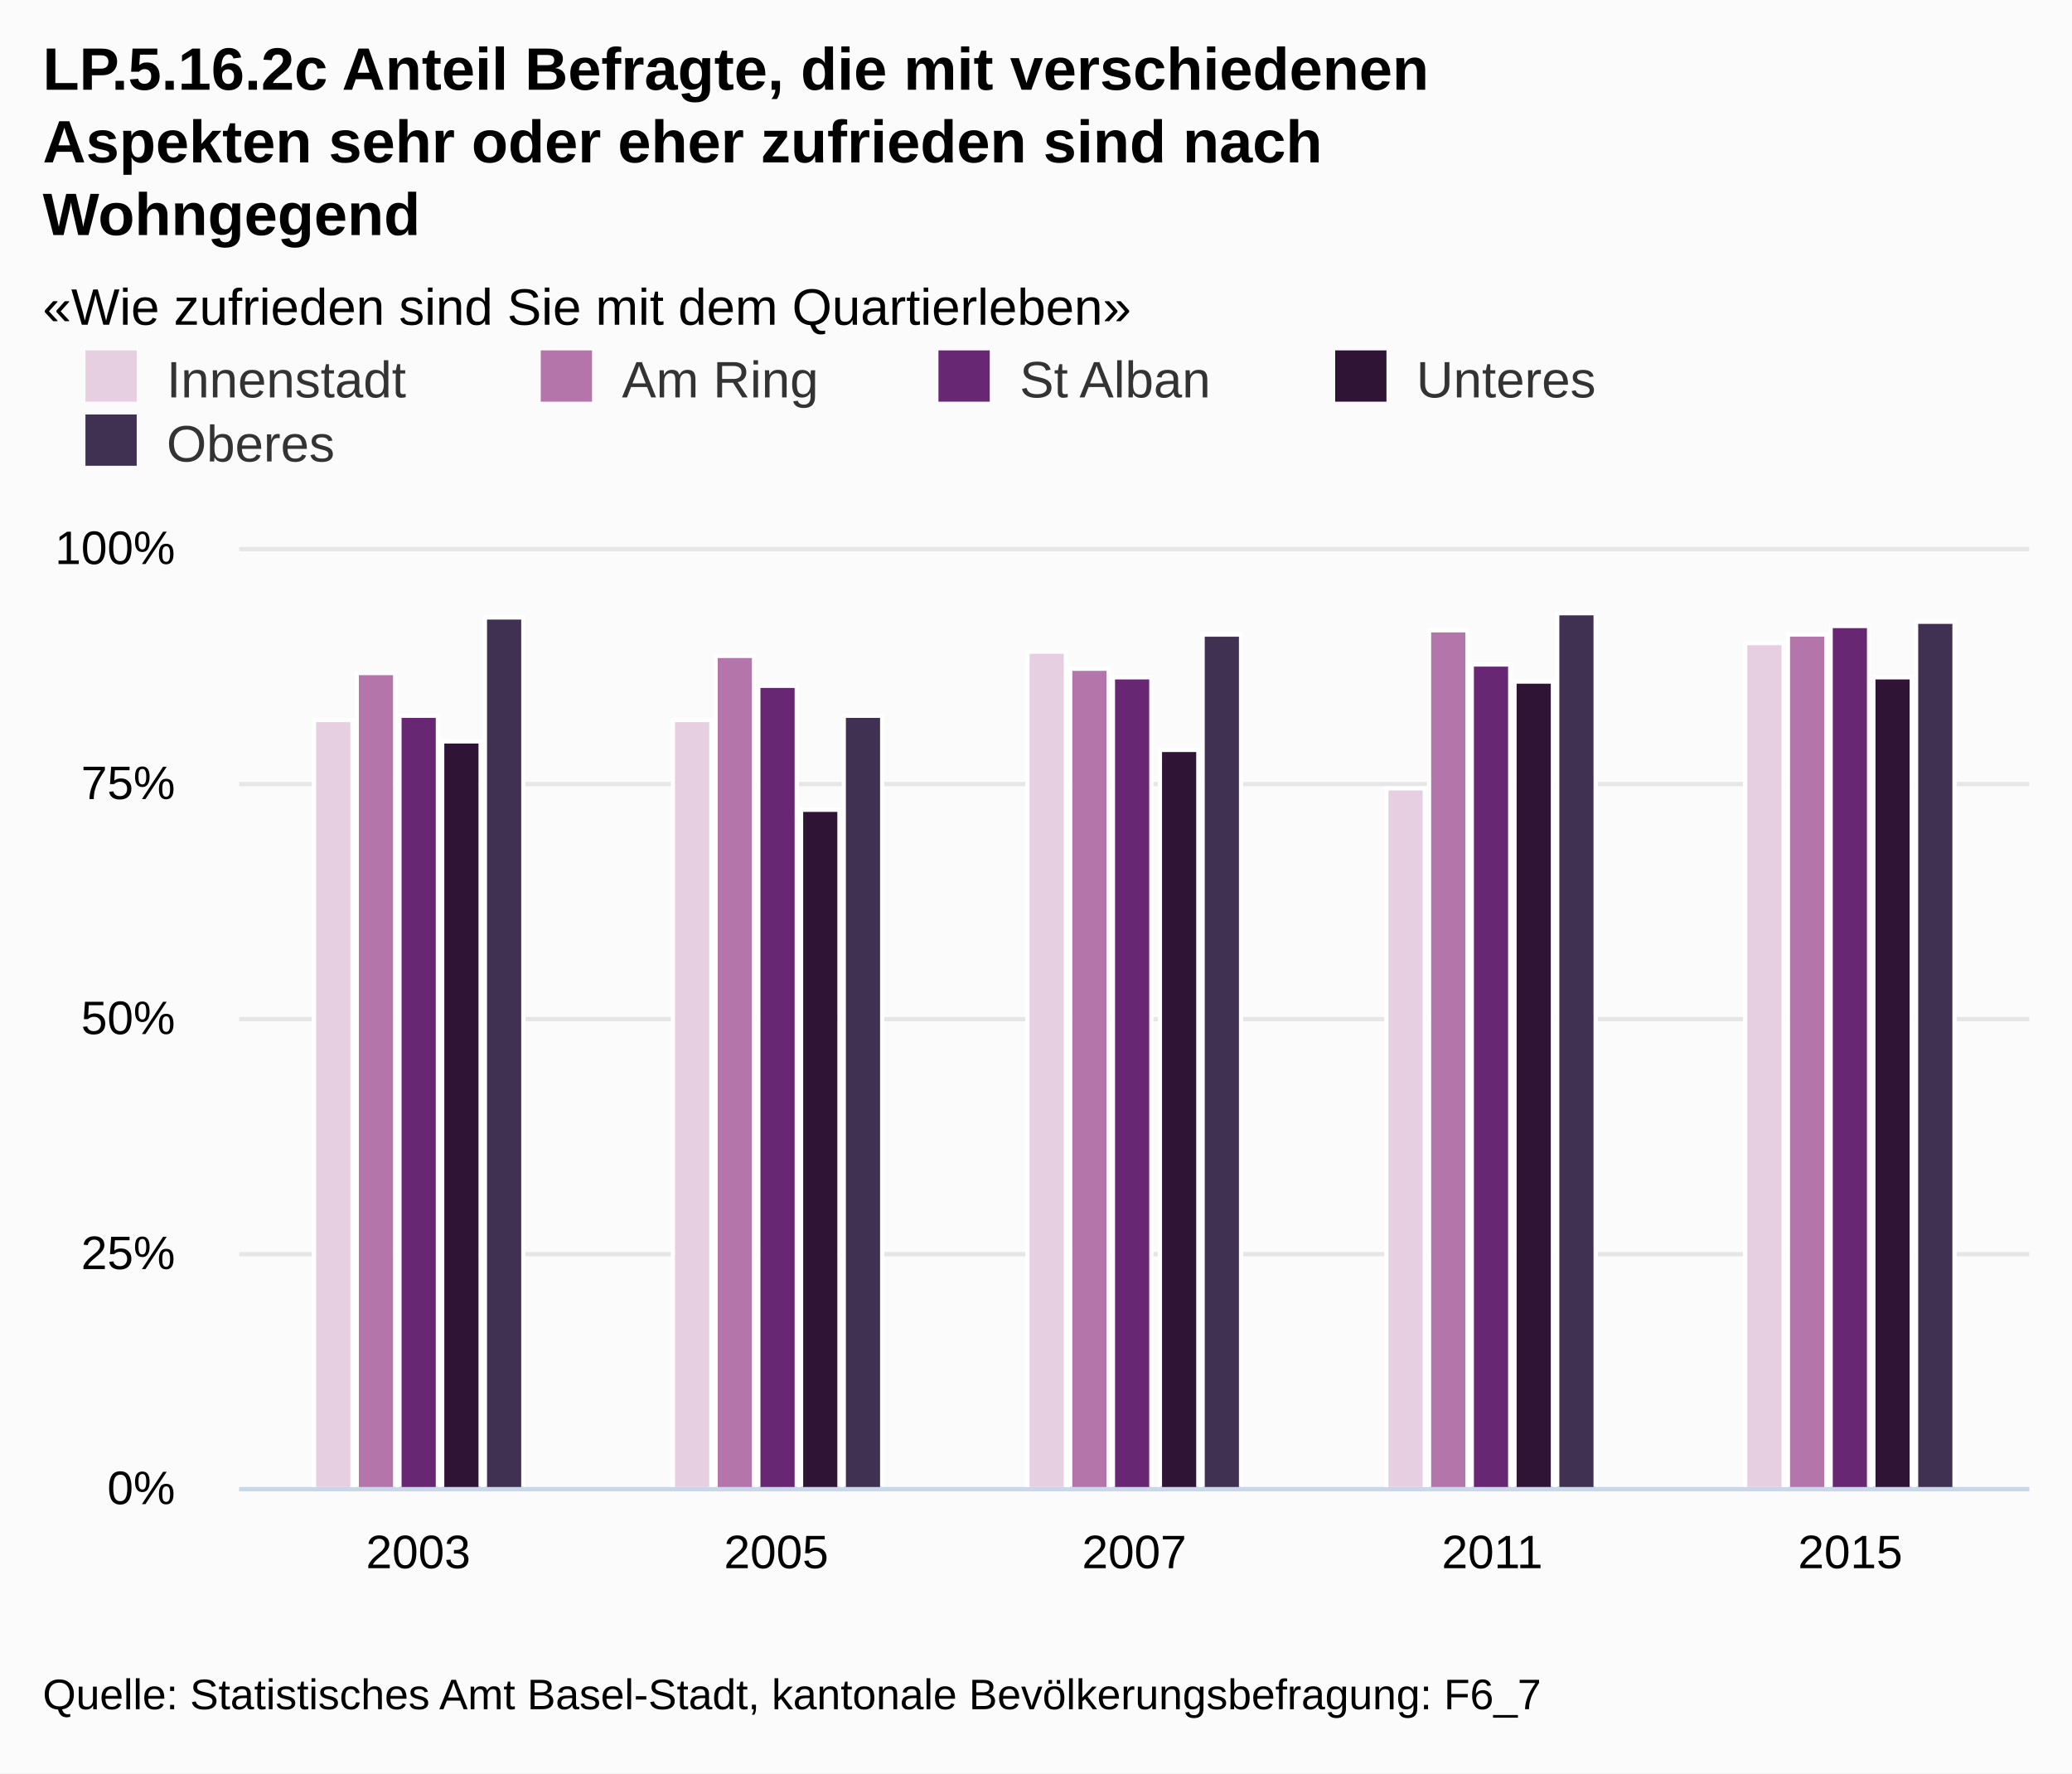
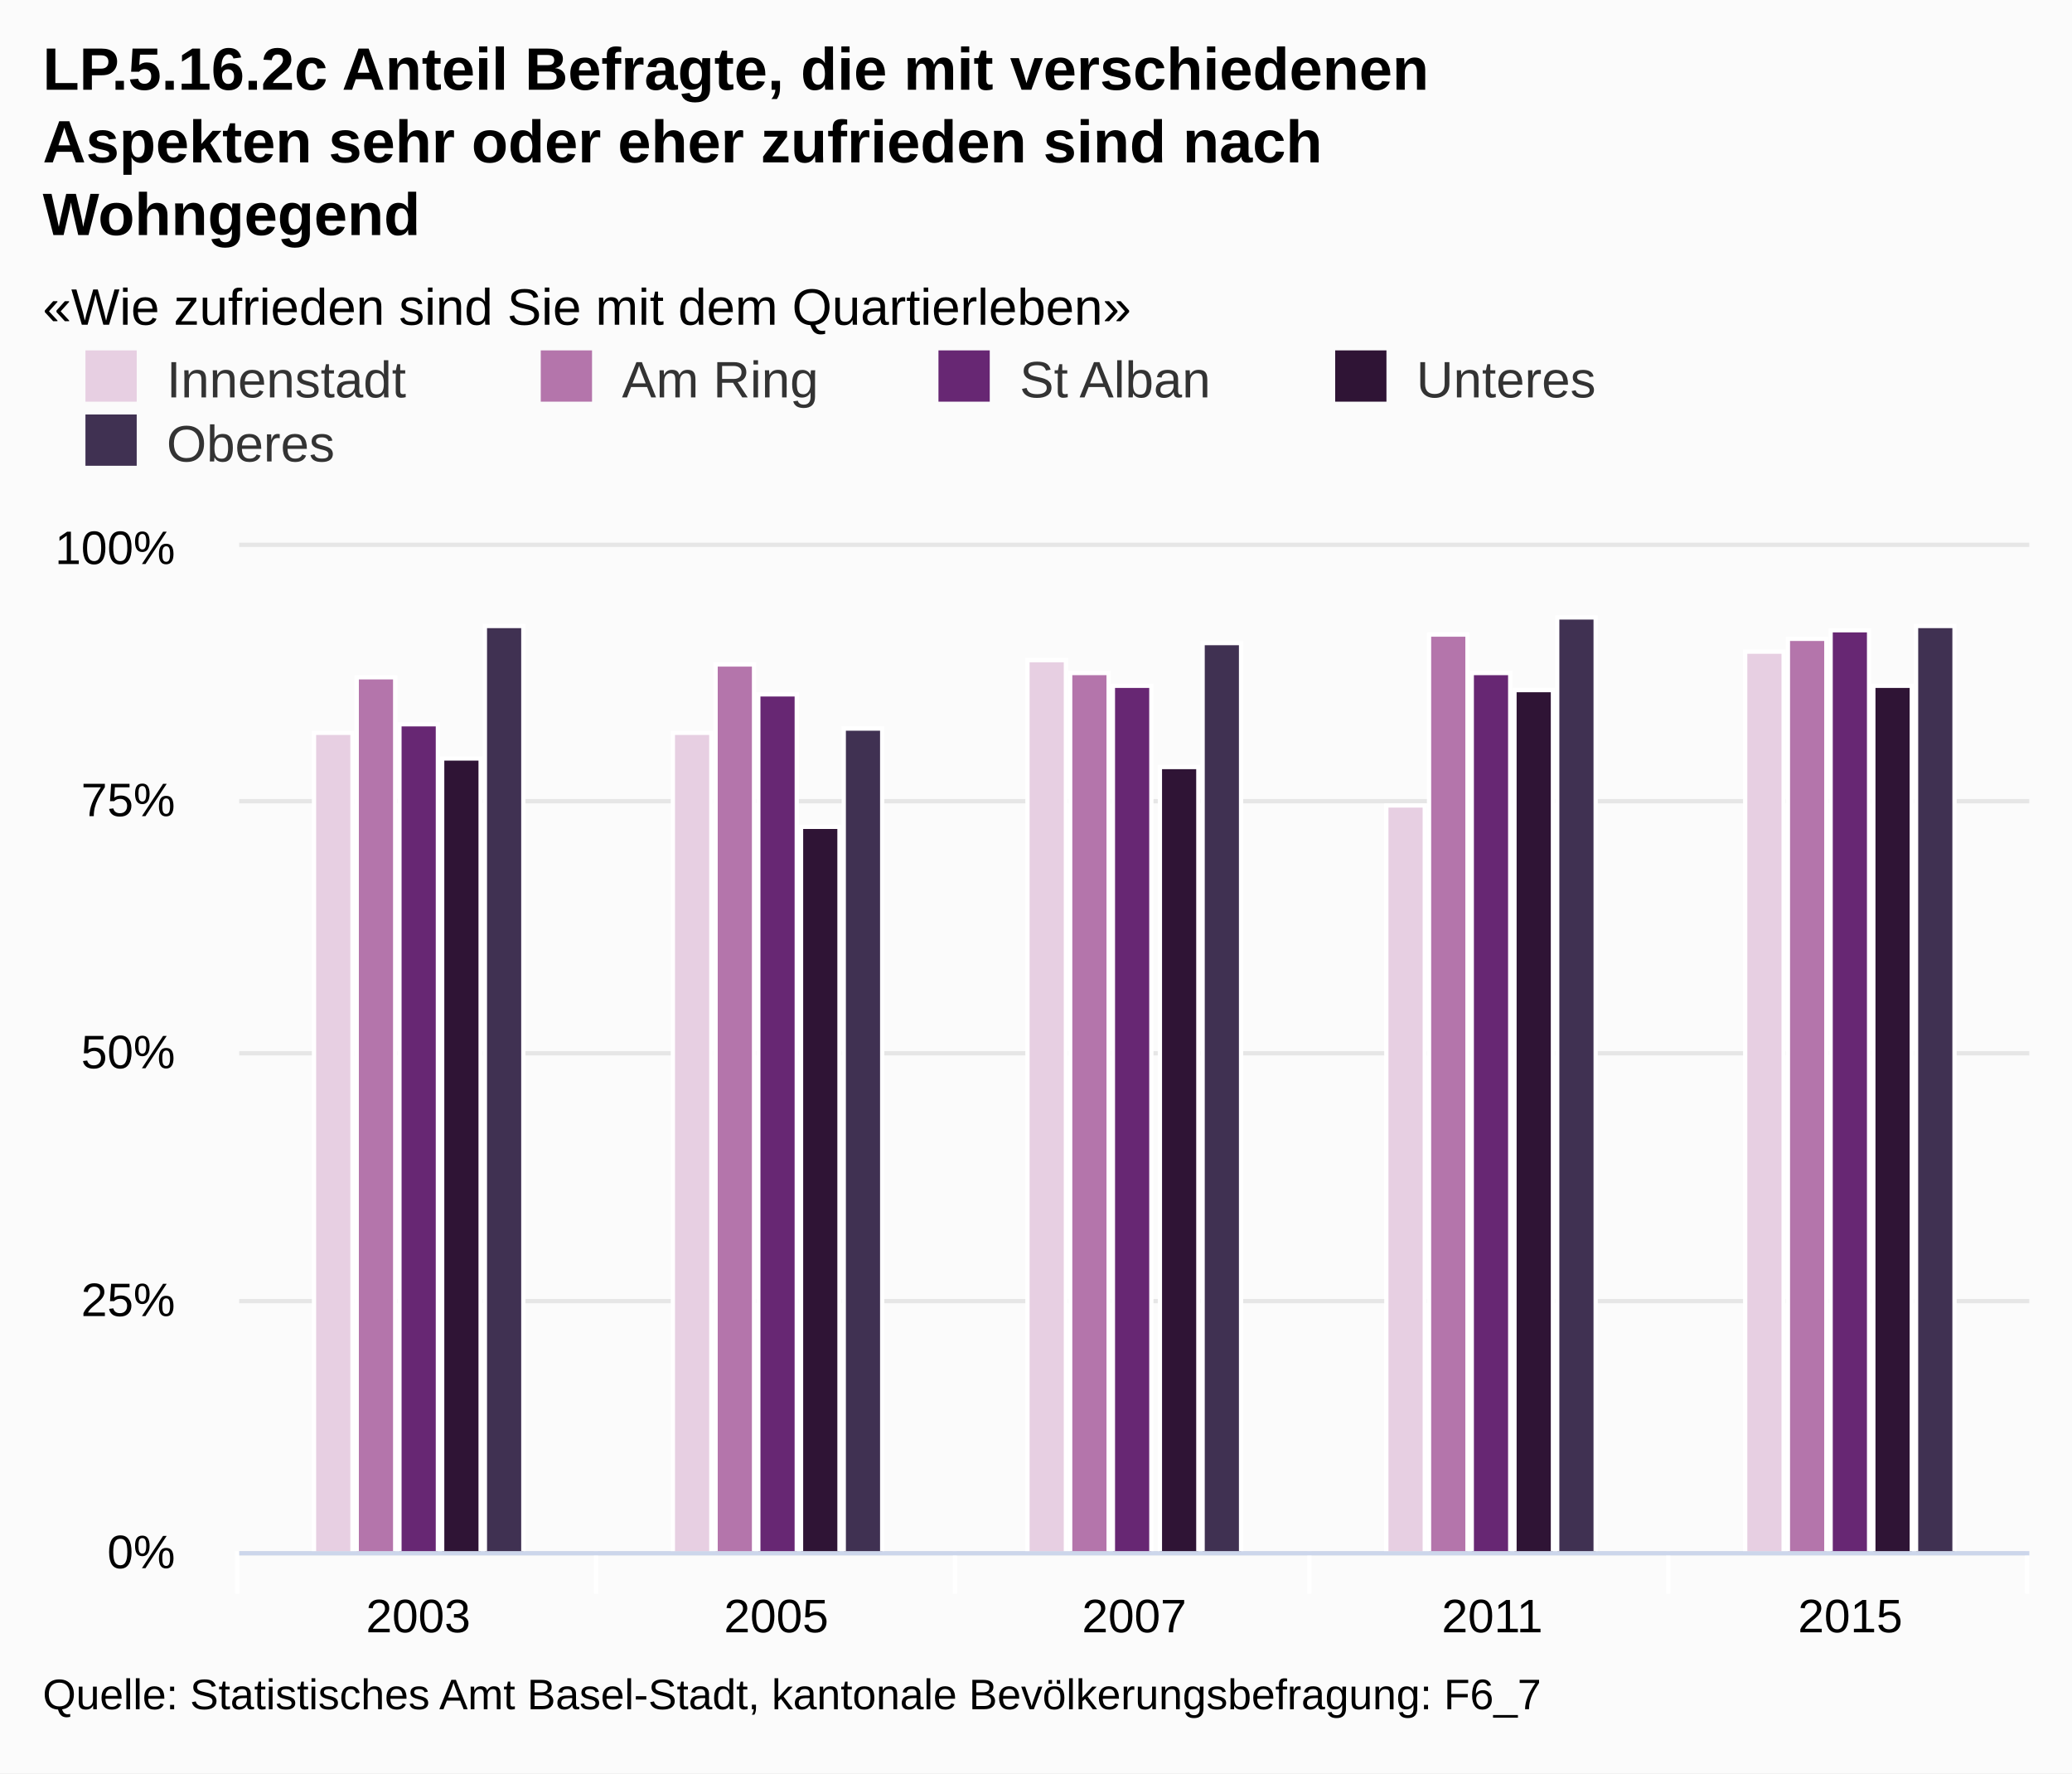
<svg xmlns="http://www.w3.org/2000/svg" class="highcharts-root" viewBox="0 0 485 415" font-family="Arial" font-size="12">
  <defs>
    <clipPath id="a">
-       <path fill="none" d="M0 0h419v220H0z" />
+       <path fill="none" d="M0 0h419v235H0z" />
    </clipPath>
  </defs>
  <rect fill="#fbfbfb" class="highcharts-background" width="485" height="415" rx="0" ry="0" />
-   <path fill="none" class="highcharts-plot-background" d="M56 128h419v220H56z" />
+   <path fill="none" class="highcharts-plot-background" d="M56 128h419v235H56z" />
  <g class="highcharts-grid highcharts-xaxis-grid">
-     <path fill="none" class="highcharts-grid-line" d="M139.5 128v220m84-220v220m83-220v220m84-220v220m84-220v220m-419-220v220" />
+     <path fill="none" class="highcharts-grid-line" d="M139.5 128v235m84-235v235m83-235v235m84-235v235m84-235v235m-419-235v235" />
  </g>
  <g class="highcharts-grid highcharts-yaxis-grid">
-     <path fill="none" stroke="#e6e6e6" class="highcharts-grid-line" d="M56 348.5h419m-419-55h419m-419-55h419m-419-55h419m-419-55h419" />
+     <path fill="none" stroke="#e6e6e6" class="highcharts-grid-line" d="M56 363.5h419m-419-59h419m-419-58h419m-419-59h419m-419-60h419" />
  </g>
-   <path fill="none" class="highcharts-plot-border" d="M56 128h419v220H56z" />
+   <path fill="none" class="highcharts-plot-border" d="M56 128h419v235H56z" />
  <g class="highcharts-axis highcharts-xaxis">
-     <path fill="none" class="highcharts-axis-line" stroke="#ccd6eb" d="M56 348.5h419" />
+     <path fill="none" class="highcharts-tick" stroke="#FFF" d="M139.5 363v10m84-10v10m83-10v10m84-10v10m84-10v10m-419-10v10" />
+     <path fill="none" class="highcharts-axis-line" stroke="#ccd6eb" d="M56 363.5h419" />
  </g>
  <g class="highcharts-axis highcharts-yaxis">
-     <path fill="none" class="highcharts-axis-line" d="M56 128v220" />
+     <path fill="none" class="highcharts-axis-line" d="M56 128v235" />
  </g>
  <g class="highcharts-series-group">
    <g class="highcharts-series highcharts-series-0 highcharts-column-series highcharts-color-undefined highcharts-tracker" transform="translate(56 128)" clip-path="url(#a)">
-       <path fill="#e7cfe2" class="highcharts-point" stroke="#fff" d="M17.5 40.5h9v180h-9zm84 0h9v180h-9zm83-16h9v196h-9zm84 32h9v164h-9zm84-34h9v198h-9z" />
+       <path fill="#e7cfe2" class="highcharts-point" stroke="#fff" d="M17.5 43.5h9v192h-9zm84 0h9v192h-9zm83-17h9v209h-9zm84 34h9v175h-9zm84-36h9v211h-9z" />
    </g>
    <g class="highcharts-series highcharts-series-1 highcharts-column-series highcharts-color-undefined highcharts-tracker" transform="translate(56 128)" clip-path="url(#a)">
-       <path fill="#b475ab" class="highcharts-point" stroke="#fff" d="M27.5 29.5h9v191h-9zm84-4h9v195h-9zm83 3h9v192h-9zm84-9h9v201h-9zm84 1h9v200h-9z" />
+       <path fill="#b475ab" class="highcharts-point" stroke="#fff" d="M27.5 30.5h9v205h-9zm84-3h9v208h-9zm83 2h9v206h-9zm84-9h9v215h-9zm84 1h9v214h-9z" />
    </g>
    <g class="highcharts-series highcharts-series-2 highcharts-column-series highcharts-color-undefined highcharts-tracker" transform="translate(56 128)" clip-path="url(#a)">
-       <path fill="#672773" class="highcharts-point" stroke="#fff" d="M37.5 39.5h9v181h-9zm84-7h9v188h-9zm83-2h9v190h-9zm84-3h9v193h-9zm84-9h9v202h-9z" />
+       <path fill="#672773" class="highcharts-point" stroke="#fff" d="M37.5 41.5h9v194h-9zm84-7h9v201h-9zm83-2h9v203h-9zm84-3h9v206h-9zm84-10h9v216h-9z" />
    </g>
    <g class="highcharts-series highcharts-series-3 highcharts-column-series highcharts-color-undefined highcharts-tracker" transform="translate(56 128)" clip-path="url(#a)">
-       <path fill="#2f1435" class="highcharts-point" stroke="#fff" d="M47.5 45.5h9v175h-9zm84 16h9v159h-9zm84-14h9v173h-9zm83-16h9v189h-9zm84-1h9v190h-9z" />
+       <path fill="#2f1435" class="highcharts-point" stroke="#fff" d="M47.5 49.5h9v186h-9zm84 16h9v170h-9zm84-14h9v184h-9zm83-18h9v202h-9zm84-1h9v203h-9z" />
    </g>
    <g class="highcharts-series highcharts-series-4 highcharts-column-series highcharts-color-undefined highcharts-tracker" transform="translate(56 128)" clip-path="url(#a)">
-       <path fill="#403152" class="highcharts-point" stroke="#fff" d="M57.5 16.5h9v204h-9zm84 23h9v181h-9zm84-19h9v200h-9zm83-5h9v205h-9zm84 2h9v203h-9z" />
+       <path fill="#403152" class="highcharts-point" stroke="#fff" d="M57.5 18.5h9v217h-9zm84 24h9v193h-9zm84-20h9v213h-9zm83-6h9v219h-9zm84 2h9v217h-9z" />
    </g>
  </g>
  <text x="10" class="highcharts-title" style="width:421px" y="21" color="#000" font-size="14" font-weight="700">
    <tspan>LP.5.16.2c Anteil Befragte, die mit verschiedenen</tspan>
    <tspan dy="17" x="10">Aspekten sehr oder eher zufrieden sind nach</tspan>
    <tspan dy="17" x="10">Wohngegend</tspan>
  </text>
  <text x="10" class="highcharts-subtitle" style="width:421px" y="76" color="#000" font-weight="400">
    <tspan>«Wie zufrieden sind Sie mit dem Quartierleben»</tspan>
  </text>
  <g class="highcharts-legend" transform="translate(10 75)">
    <rect fill="none" class="highcharts-legend-box" rx="0" ry="0" width="378" height="41" />
    <g class="highcharts-legend-item highcharts-column-series highcharts-color-undefined highcharts-series-0">
      <text x="21" y="15" color="#333" font-weight="400" cursor="pointer" fill="#333" transform="translate(8 3)">
                Innenstadt
            </text>
      <path fill="#e7cfe2" class="highcharts-point" d="M10 7h12v12H10z" />
    </g>
    <g class="highcharts-legend-item highcharts-column-series highcharts-color-undefined highcharts-series-1">
      <text x="21" y="15" color="#333" font-weight="400" cursor="pointer" fill="#333" transform="translate(114.578 3)">
        <tspan>Am Ring</tspan>
      </text>
      <path fill="#b475ab" class="highcharts-point" d="M116.578 7h12v12h-12z" />
    </g>
    <g class="highcharts-legend-item highcharts-column-series highcharts-color-undefined highcharts-series-2">
      <text x="21" y="15" color="#333" font-weight="400" cursor="pointer" fill="#333" transform="translate(207.672 3)">
        <tspan>St Alban</tspan>
      </text>
      <path fill="#672773" class="highcharts-point" d="M209.672 7h12v12h-12z" />
    </g>
    <g class="highcharts-legend-item highcharts-column-series highcharts-color-undefined highcharts-series-3">
      <text x="21" y="15" color="#333" font-weight="400" cursor="pointer" fill="#333" transform="translate(300.531 3)">
                Unteres
            </text>
      <path fill="#2f1435" class="highcharts-point" d="M302.531 7h12v12h-12z" />
    </g>
    <g class="highcharts-legend-item highcharts-column-series highcharts-color-undefined highcharts-series-4">
      <text x="21" y="15" color="#333" font-weight="400" cursor="pointer" fill="#333" transform="translate(8 18)">
                Oberes
            </text>
      <path fill="#403152" class="highcharts-point" d="M10 22h12v12H10z" />
    </g>
  </g>
  <g class="highcharts-axis-labels highcharts-xaxis-labels" text-anchor="middle" color="#000" cursor="default" font-size="11">
-     <text x="97.9" style="width:74px" y="367">
+     <text x="97.9" style="width:74px" y="382">
      <tspan>2003</tspan>
    </text>
-     <text x="181.7" style="width:74px" y="367">
+     <text x="181.7" style="width:74px" y="382">
      <tspan>2005</tspan>
    </text>
-     <text x="265.5" style="width:74px" y="367">
+     <text x="265.5" style="width:74px" y="382">
      <tspan>2007</tspan>
    </text>
-     <text x="349.3" style="width:74px" y="367">
+     <text x="349.3" style="width:74px" y="382">
      <tspan>2011</tspan>
    </text>
-     <text x="433.1" style="width:74px" y="367">
+     <text x="433.1" style="width:74px" y="382">
      <tspan>2015</tspan>
    </text>
  </g>
  <g class="highcharts-axis-labels highcharts-yaxis-labels" text-anchor="end" color="#000" cursor="default" font-size="11">
-     <text x="41" style="width:150px" y="352">
+     <text x="41" style="width:150px" y="367">
      <tspan>0%</tspan>
    </text>
-     <text x="41" style="width:150px" y="297">
+     <text x="41" style="width:150px" y="308">
      <tspan>25%</tspan>
    </text>
-     <text x="41" style="width:150px" y="242">
+     <text x="41" style="width:150px" y="250">
      <tspan>50%</tspan>
    </text>
-     <text x="41" style="width:150px" y="187">
+     <text x="41" style="width:150px" y="191">
      <tspan>75%</tspan>
    </text>
    <text x="41" style="width:150px" y="132">
      <tspan>100%</tspan>
    </text>
  </g>
  <text x="10" class="highcharts-credits" y="400" cursor="default" color="#000" font-size="10">
    <tspan>Quelle: Statistisches Amt Basel-Stadt, kantonale Bevölkerungsbefragung: F6_7</tspan>
  </text>
</svg>
